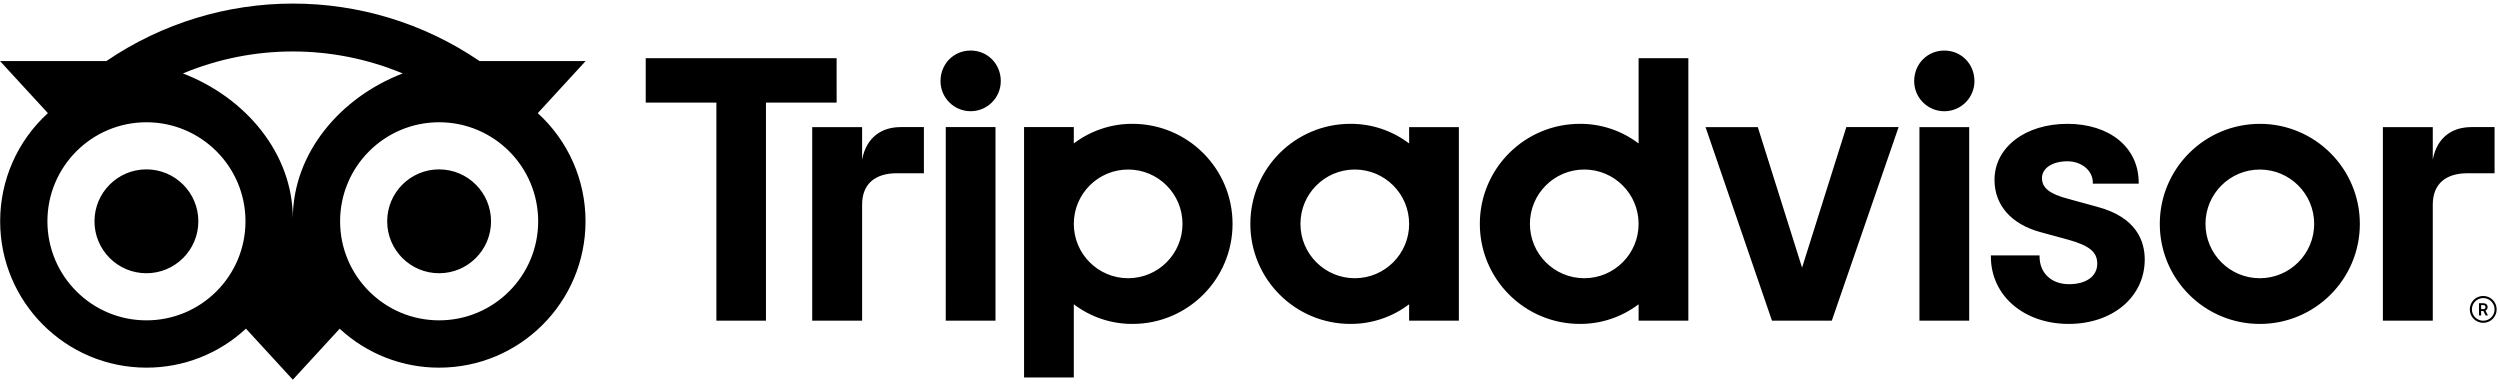
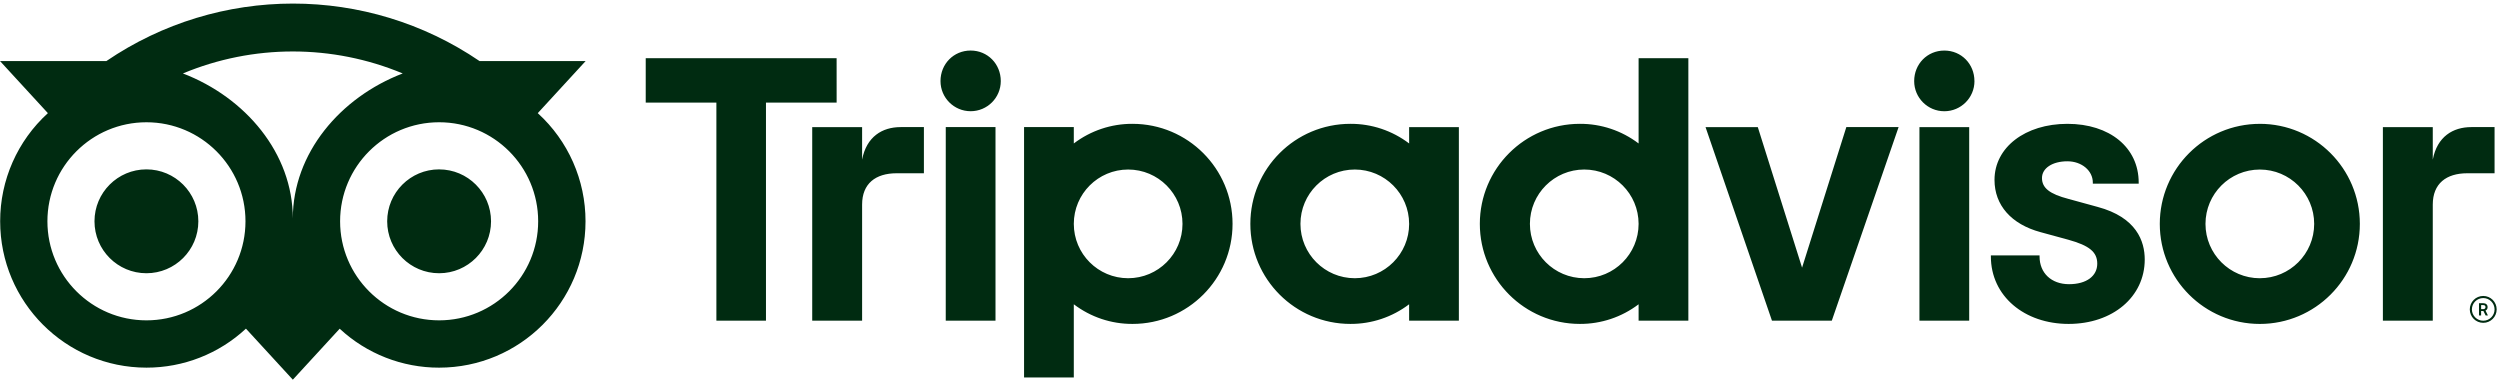
<svg xmlns="http://www.w3.org/2000/svg" viewBox="0 0 561 86" fill="none">
-   <path fill="#000" d="M557.238 66.412a3.016 3.016 0 1 0-.002 6.032 3.016 3.016 0 0 0 .002-6.032m0 5.56a2.544 2.544 0 1 1 0-5.088 2.544 2.544 0 0 1 0 5.088m.98-3.057c0-.549-.392-.875-.966-.875h-.965v2.748h.475v-.997h.515l.498.997h.51l-.539-1.1a.8.8 0 0 0 .472-.773m-.985.456h-.467v-.91h.467c.317 0 .51.16.51.454s-.193.46-.51.46zm-355.142-40.85h5.233V38.88H201.2c-4.716 0-7.743 2.314-7.743 7.032v26.041h-11.195v-43.43h11.195v7.297c.98-5.162 4.54-7.298 8.634-7.298m22.485-10.327a6.764 6.764 0 0 1-6.767 6.762 6.763 6.763 0 0 1-6.761-6.762c0-3.828 2.936-6.854 6.764-6.854 3.827 0 6.764 3.026 6.764 6.854M212.229 28.52h11.161v43.431h-11.165zm41.912-.733a21.6 21.6 0 0 0-13.179 4.406V28.52h-11.163V84.7h11.163V68.28a21.6 21.6 0 0 0 13.179 4.407c12.399 0 22.443-10.051 22.443-22.45 0-12.397-10.044-22.448-22.443-22.448m-.983 34.644c-6.736 0-12.196-5.46-12.196-12.195s5.46-12.196 12.196-12.196 12.195 5.46 12.195 12.196-5.46 12.194-12.195 12.195m228.12-4.199c0 8.374-7.184 14.453-17.082 14.453s-17.444-6.223-17.444-15.133v-.242h10.925v.242c0 3.718 2.654 6.217 6.61 6.217 3.955 0 6.338-1.85 6.338-4.602 0-2.607-1.763-4.065-6.502-5.376l-6.24-1.702c-6.557-1.775-10.316-6.047-10.316-11.721 0-7.29 6.877-12.581 16.358-12.581 9.48 0 15.997 5.294 15.997 13.177v.247H469.63v-.247c0-2.676-2.507-4.772-5.705-4.772-3.36 0-5.705 1.542-5.705 3.751 0 2.21 1.67 3.58 5.956 4.695l6.516 1.787c8.75 2.335 10.586 7.71 10.586 11.807m-165.066-26.04a21.6 21.6 0 0 0-13.185-4.407c-12.399 0-22.449 10.052-22.449 22.45s10.053 22.449 22.449 22.449a21.6 21.6 0 0 0 13.179-4.407v3.673h11.164v-43.43h-11.164zm0 18.044c0 6.735-5.461 12.195-12.196 12.194-6.736 0-12.196-5.461-12.195-12.196 0-6.736 5.46-12.195 12.196-12.195 6.734.003 12.192 5.463 12.192 12.197zm51.49-18.044a21.6 21.6 0 0 0-13.178-4.407c-12.398 0-22.45 10.052-22.45 22.45s10.052 22.449 22.45 22.449a21.6 21.6 0 0 0 13.178-4.407v3.673h11.165v-58.89h-11.165zm-12.194 30.238c-6.735 0-12.195-5.459-12.196-12.194s5.459-12.195 12.194-12.197c6.735 0 12.195 5.46 12.196 12.195s-5.458 12.196-12.194 12.196m75.214-33.906h11.165v43.426h-11.165zm12.347-10.327a6.764 6.764 0 1 1-13.528 0c0-3.828 2.937-6.854 6.764-6.854s6.758 3.021 6.758 6.849zm64.037 9.593c-12.398 0-22.449 10.051-22.449 22.45s10.051 22.449 22.449 22.449 22.443-10.051 22.443-22.45c0-12.397-10.053-22.453-22.449-22.453zm0 34.645c-6.735 0-12.195-5.46-12.195-12.195s5.46-12.196 12.195-12.196 12.196 5.46 12.196 12.196c-.003 6.734-5.464 12.193-12.198 12.19h-.004zM187.74 23.025h-15.856v48.927h-11.127V23.025H144.9v-9.963h42.836zm226.576 5.496h11.729l-14.987 43.431h-13.431l-14.906-43.43h11.729l9.934 31.537zm140.232 0h5.233V38.88h-6.123c-4.717 0-7.744 2.314-7.744 7.032v26.041H534.72v-43.43h11.194v7.297c.979-5.162 4.54-7.298 8.634-7.298M44.508 49.661c0 6.436-5.218 11.654-11.653 11.654s-11.653-5.218-11.653-11.654c0-6.435 5.218-11.654 11.653-11.654s11.653 5.219 11.653 11.654m54.028-11.654c-6.435 0-11.653 5.219-11.653 11.654 0 6.436 5.218 11.654 11.653 11.654s11.653-5.218 11.653-11.654c-.002-6.432-5.215-11.647-11.647-11.65zm32.855 11.654c0 18.136-14.715 32.84-32.855 32.84a32.7 32.7 0 0 1-22.31-8.74L65.71 85.201 55.19 73.748A32.7 32.7 0 0 1 32.873 82.5C14.746 82.5.036 67.797.036 49.66a32.75 32.75 0 0 1 10.71-24.27L0 13.698h23.876c25.263-17.194 58.467-17.194 83.73 0h23.814L120.675 25.39a32.75 32.75 0 0 1 10.716 24.271m-76.305 0c0-12.273-9.95-22.225-22.223-22.225S10.64 37.388 10.64 49.661s9.95 22.225 22.223 22.225 22.222-9.948 22.223-22.221zm35.283-33.18a64.13 64.13 0 0 0-49.326 0c14.03 5.37 24.667 17.914 24.667 32.54 0-14.625 10.635-27.17 24.66-32.54m30.395 33.179c0-12.274-9.95-22.225-22.223-22.225s-22.223 9.95-22.223 22.225c0 12.273 9.95 22.225 22.223 22.225s22.223-9.952 22.223-22.225" />
+   <path fill="#002B11" d="M557.238 66.412a3.016 3.016 0 1 0-.002 6.032 3.016 3.016 0 0 0 .002-6.032m0 5.56a2.544 2.544 0 1 1 0-5.088 2.544 2.544 0 0 1 0 5.088m.98-3.057c0-.549-.392-.875-.966-.875h-.965v2.748h.475v-.997h.515l.498.997h.51l-.539-1.1a.8.8 0 0 0 .472-.773m-.985.456h-.467v-.91h.467c.317 0 .51.16.51.454s-.193.46-.51.46zm-355.142-40.85h5.233V38.88H201.2c-4.716 0-7.743 2.314-7.743 7.032v26.041h-11.195v-43.43h11.195v7.297c.98-5.162 4.54-7.298 8.634-7.298m22.485-10.327a6.764 6.764 0 0 1-6.767 6.762 6.763 6.763 0 0 1-6.761-6.762c0-3.828 2.936-6.854 6.764-6.854 3.827 0 6.764 3.026 6.764 6.854M212.229 28.52h11.161v43.431h-11.165zm41.912-.733a21.6 21.6 0 0 0-13.179 4.406V28.52h-11.163V84.7h11.163V68.28a21.6 21.6 0 0 0 13.179 4.407c12.399 0 22.443-10.051 22.443-22.45 0-12.397-10.044-22.448-22.443-22.448m-.983 34.644c-6.736 0-12.196-5.46-12.196-12.195s5.46-12.196 12.196-12.196 12.195 5.46 12.195 12.196-5.46 12.194-12.195 12.195m228.12-4.199c0 8.374-7.184 14.453-17.082 14.453s-17.444-6.223-17.444-15.133v-.242h10.925v.242c0 3.718 2.654 6.217 6.61 6.217 3.955 0 6.338-1.85 6.338-4.602 0-2.607-1.763-4.065-6.502-5.376l-6.24-1.702c-6.557-1.775-10.316-6.047-10.316-11.721 0-7.29 6.877-12.581 16.358-12.581 9.48 0 15.997 5.294 15.997 13.177v.247H469.63v-.247c0-2.676-2.507-4.772-5.705-4.772-3.36 0-5.705 1.542-5.705 3.751 0 2.21 1.67 3.58 5.956 4.695l6.516 1.787c8.75 2.335 10.586 7.71 10.586 11.807m-165.066-26.04a21.6 21.6 0 0 0-13.185-4.407c-12.399 0-22.449 10.052-22.449 22.45s10.053 22.449 22.449 22.449a21.6 21.6 0 0 0 13.179-4.407v3.673h11.164v-43.43h-11.164zm0 18.044c0 6.735-5.461 12.195-12.196 12.194-6.736 0-12.196-5.461-12.195-12.196 0-6.736 5.46-12.195 12.196-12.195 6.734.003 12.192 5.463 12.192 12.197zm51.49-18.044a21.6 21.6 0 0 0-13.178-4.407c-12.398 0-22.45 10.052-22.45 22.45s10.052 22.449 22.45 22.449a21.6 21.6 0 0 0 13.178-4.407v3.673h11.165v-58.89h-11.165zm-12.194 30.238c-6.735 0-12.195-5.459-12.196-12.194s5.459-12.195 12.194-12.197c6.735 0 12.195 5.46 12.196 12.195s-5.458 12.196-12.194 12.196m75.214-33.906h11.165v43.426h-11.165zm12.347-10.327a6.764 6.764 0 1 1-13.528 0c0-3.828 2.937-6.854 6.764-6.854s6.758 3.021 6.758 6.849zm64.037 9.593c-12.398 0-22.449 10.051-22.449 22.45s10.051 22.449 22.449 22.449 22.443-10.051 22.443-22.45c0-12.397-10.053-22.453-22.449-22.453zm0 34.645c-6.735 0-12.195-5.46-12.195-12.195s5.46-12.196 12.195-12.196 12.196 5.46 12.196 12.196c-.003 6.734-5.464 12.193-12.198 12.19h-.004zM187.74 23.025h-15.856v48.927h-11.127V23.025H144.9v-9.963h42.836zm226.576 5.496h11.729l-14.987 43.431h-13.431l-14.906-43.43h11.729l9.934 31.537zm140.232 0h5.233V38.88h-6.123c-4.717 0-7.744 2.314-7.744 7.032v26.041H534.72v-43.43h11.194v7.297c.979-5.162 4.54-7.298 8.634-7.298M44.508 49.661c0 6.436-5.218 11.654-11.653 11.654s-11.653-5.218-11.653-11.654c0-6.435 5.218-11.654 11.653-11.654s11.653 5.219 11.653 11.654m54.028-11.654c-6.435 0-11.653 5.219-11.653 11.654 0 6.436 5.218 11.654 11.653 11.654s11.653-5.218 11.653-11.654c-.002-6.432-5.215-11.647-11.647-11.65zm32.855 11.654c0 18.136-14.715 32.84-32.855 32.84a32.7 32.7 0 0 1-22.31-8.74L65.71 85.201 55.19 73.748A32.7 32.7 0 0 1 32.873 82.5C14.746 82.5.036 67.797.036 49.66a32.75 32.75 0 0 1 10.71-24.27L0 13.698h23.876c25.263-17.194 58.467-17.194 83.73 0h23.814L120.675 25.39a32.75 32.75 0 0 1 10.716 24.271m-76.305 0c0-12.273-9.95-22.225-22.223-22.225S10.64 37.388 10.64 49.661s9.95 22.225 22.223 22.225 22.222-9.948 22.223-22.221zm35.283-33.18a64.13 64.13 0 0 0-49.326 0c14.03 5.37 24.667 17.914 24.667 32.54 0-14.625 10.635-27.17 24.66-32.54m30.395 33.179c0-12.274-9.95-22.225-22.223-22.225s-22.223 9.95-22.223 22.225c0 12.273 9.95 22.225 22.223 22.225s22.223-9.952 22.223-22.225" />
</svg>
